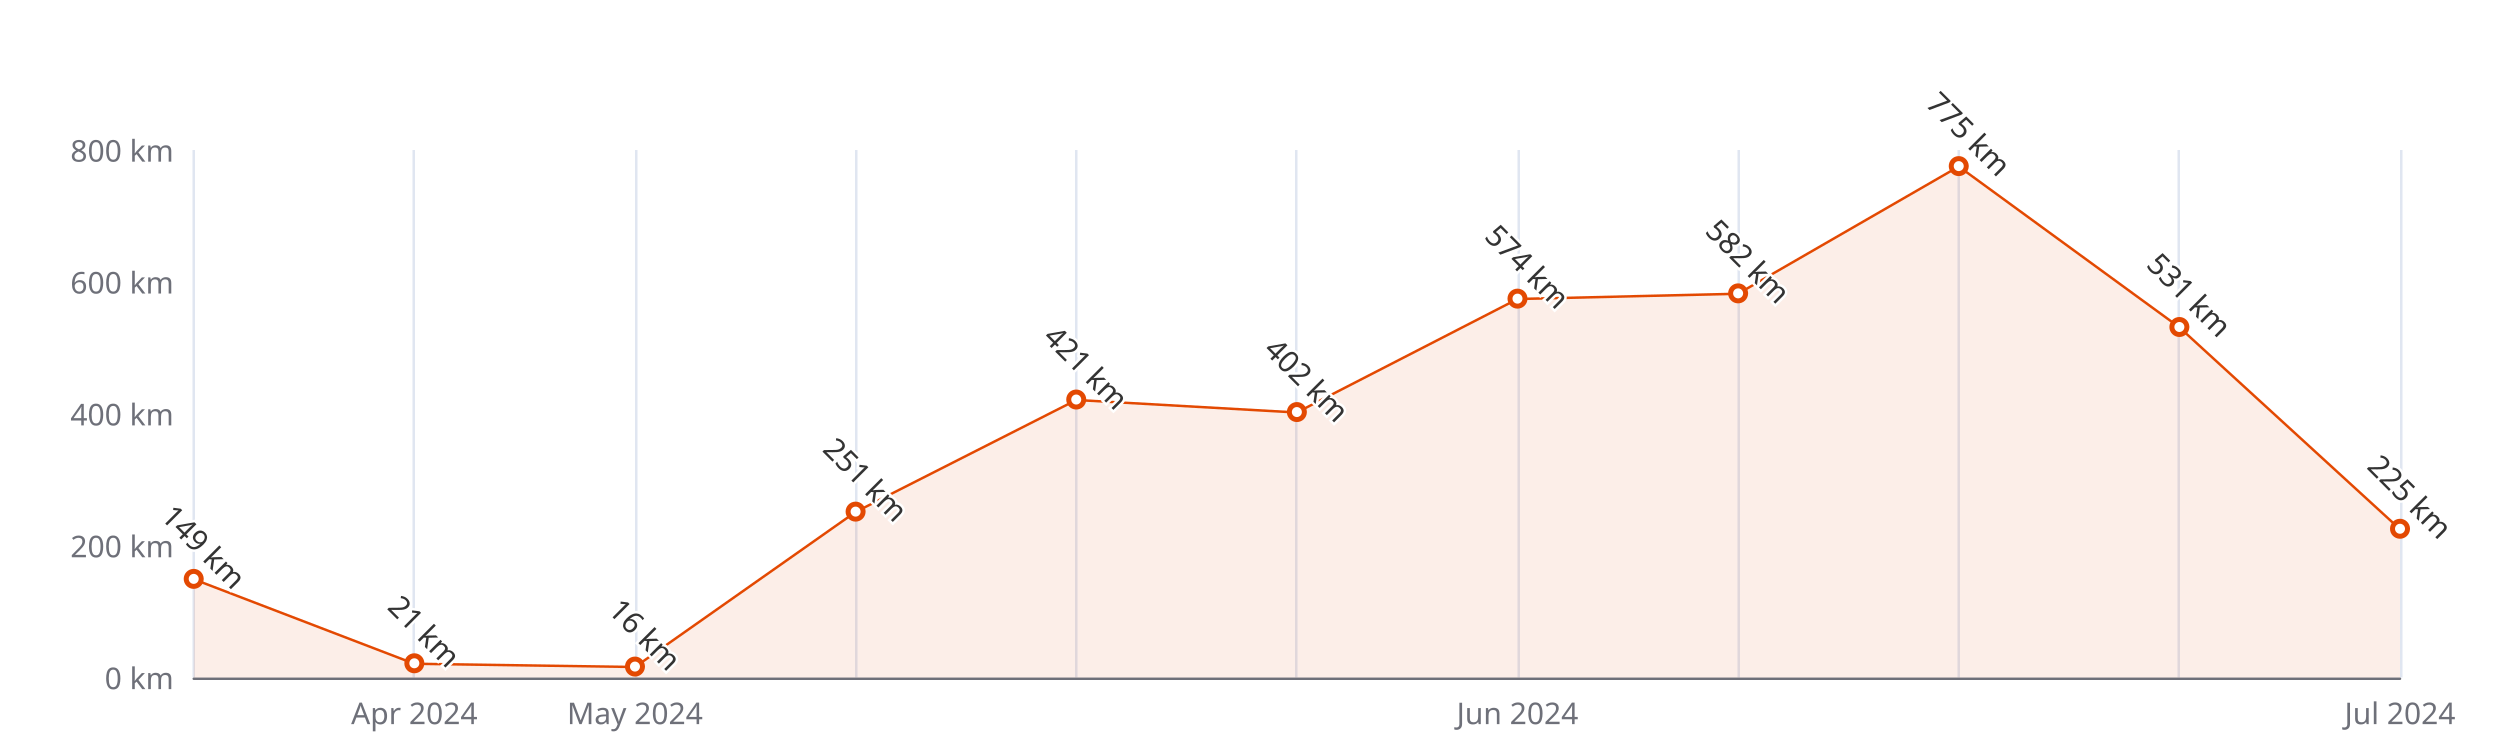
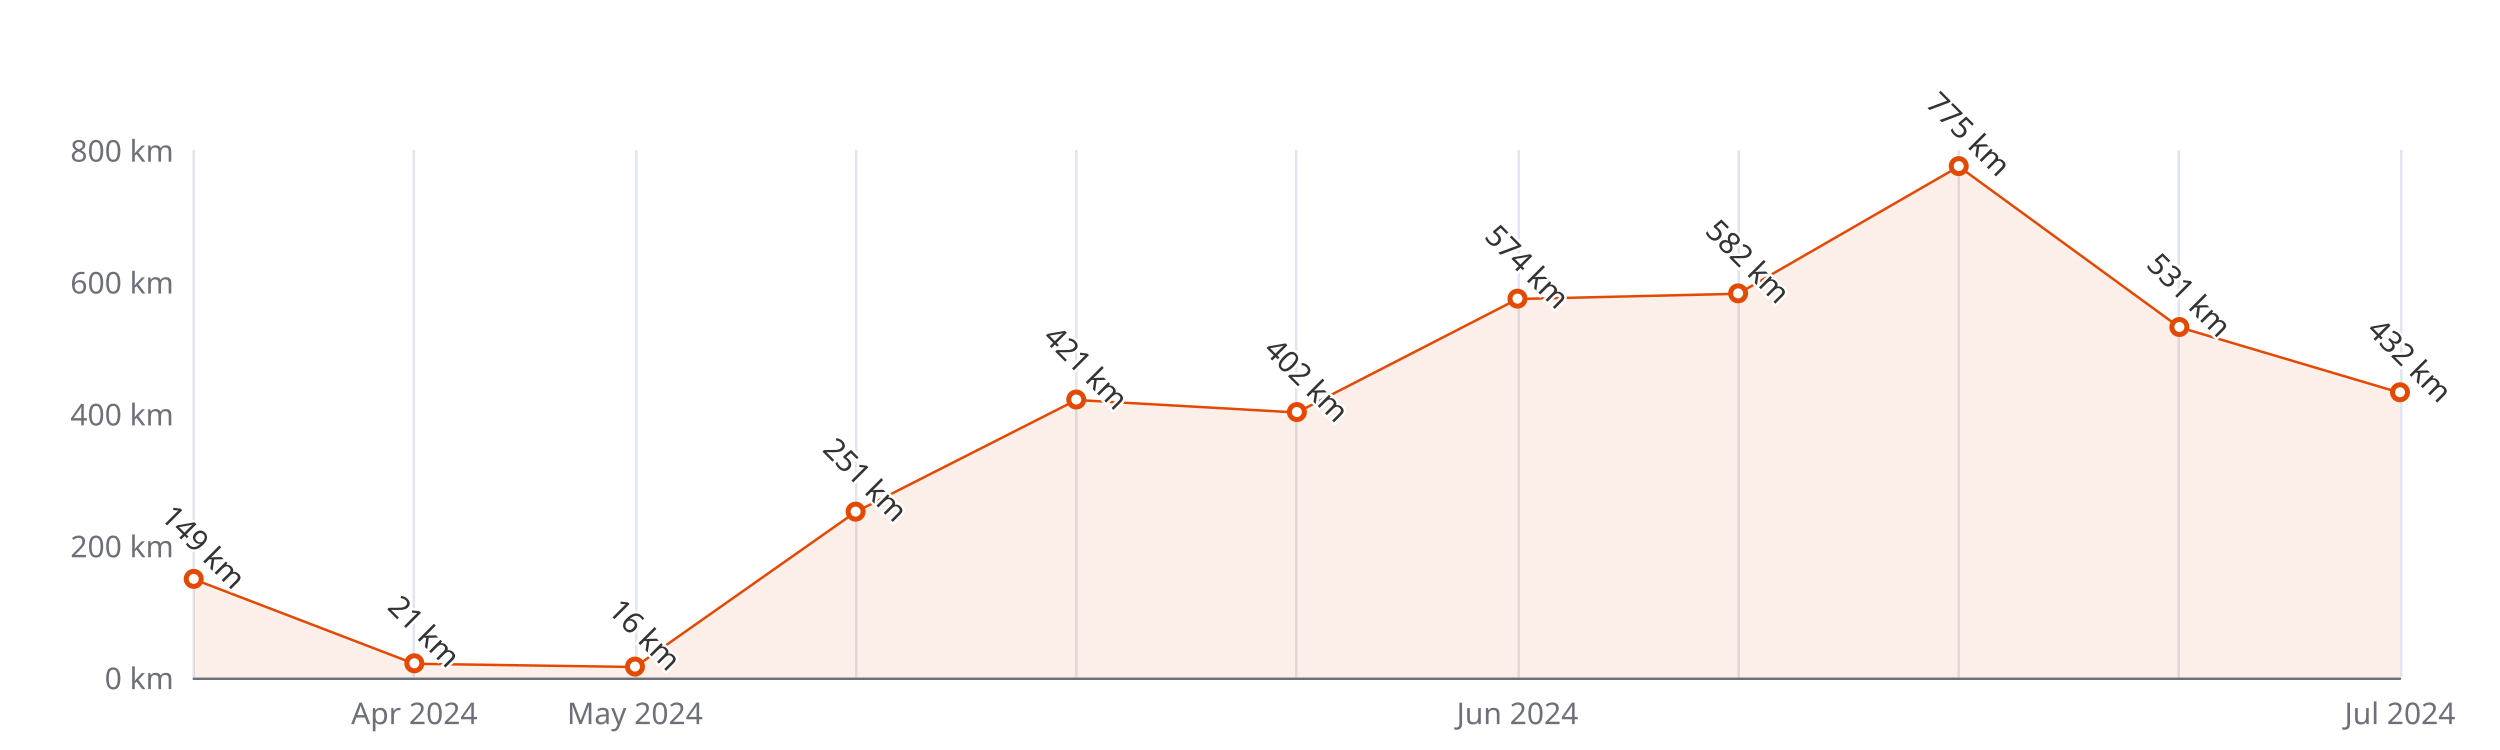
<svg xmlns="http://www.w3.org/2000/svg" width="1000" height="300" version="1.1" baseProfile="full" viewBox="0 0 1000 300">
  <rect width="1000" height="300" x="0" y="0" id="0" fill="#ffffff" />
  <path d="M77.5 60L77.5 271" fill="none" stroke="#E0E6F1" />
  <path d="M165.5 60L165.5 271" fill="none" stroke="#E0E6F1" />
  <path d="M254.5 60L254.5 271" fill="none" stroke="#E0E6F1" />
  <path d="M342.5 60L342.5 271" fill="none" stroke="#E0E6F1" />
  <path d="M430.5 60L430.5 271" fill="none" stroke="#E0E6F1" />
  <path d="M518.5 60L518.5 271" fill="none" stroke="#E0E6F1" />
  <path d="M607.5 60L607.5 271" fill="none" stroke="#E0E6F1" />
  <path d="M695.5 60L695.5 271" fill="none" stroke="#E0E6F1" />
  <path d="M783.5 60L783.5 271" fill="none" stroke="#E0E6F1" />
  <path d="M871.5 60L871.5 271" fill="none" stroke="#E0E6F1" />
  <path d="M960.5 60L960.5 271" fill="none" stroke="#E0E6F1" />
  <path d="M77.5 271.5L960 271.5" fill="none" stroke="#6E7079" stroke-linecap="round" />
  <text dominant-baseline="central" text-anchor="end" style="font-size:12px;font-family:sans-serif;" xml:space="preserve" transform="translate(69.48 271)" fill="#6E7079">0 km</text>
  <text dominant-baseline="central" text-anchor="end" style="font-size:12px;font-family:sans-serif;" xml:space="preserve" transform="translate(69.48 218.25)" fill="#6E7079">200 km</text>
  <text dominant-baseline="central" text-anchor="end" style="font-size:12px;font-family:sans-serif;" xml:space="preserve" transform="translate(69.48 165.5)" fill="#6E7079">400 km</text>
  <text dominant-baseline="central" text-anchor="end" style="font-size:12px;font-family:sans-serif;" xml:space="preserve" transform="translate(69.48 112.75)" fill="#6E7079">600 km</text>
  <text dominant-baseline="central" text-anchor="end" style="font-size:12px;font-family:sans-serif;" xml:space="preserve" transform="translate(69.48 60)" fill="#6E7079">800 km</text>
  <text dominant-baseline="central" text-anchor="middle" style="font-size:12px;font-family:sans-serif;" xml:space="preserve" y="6" transform="translate(165.732 279)" fill="#6E7079">Apr 2024</text>
  <text dominant-baseline="central" text-anchor="middle" style="font-size:12px;font-family:sans-serif;" xml:space="preserve" y="6" transform="translate(253.984 279)" fill="#6E7079">May 2024</text>
  <text dominant-baseline="central" text-anchor="middle" style="font-size:12px;font-family:sans-serif;" xml:space="preserve" y="6" transform="translate(606.992 279)" fill="#6E7079">Jun 2024</text>
  <text dominant-baseline="central" text-anchor="middle" style="font-size:12px;font-family:sans-serif;" xml:space="preserve" y="6" transform="translate(960 279)" fill="#6E7079">Jul 2024</text>
  <g clip-path="url(#zr5-c0)">
-     <path d="M77.5 231.7L165.7 265.5L254 266.8L342.2 204.8L430.5 160L518.7 165L607 119.6L695.2 117.5L783.5 66.6L871.7 130.9L960 211.7L960 271L871.7 271L783.5 271L695.2 271L607 271L518.7 271L430.5 271L342.2 271L254 271L165.7 271L77.5 271Z" fill="rgb(227,73,2)" fill-opacity="0.09" />
-     <path d="M77.5 231.7L165.7 265.5L254 266.8L342.2 204.8L430.5 160L518.7 165L607 119.6L695.2 117.5L783.5 66.6L871.7 130.9L960 211.7" fill="none" stroke="#E34902" stroke-linejoin="bevel" />
+     <path d="M77.5 231.7L165.7 265.5L254 266.8L342.2 204.8L430.5 160L518.7 165L607 119.6L695.2 117.5L783.5 66.6L871.7 130.9L960 157.1L960 271L871.7 271L783.5 271L695.2 271L607 271L518.7 271L430.5 271L342.2 271L254 271L165.7 271L77.5 271Z" fill="rgb(227,73,2)" fill-opacity="0.09" />
+     <path d="M77.5 231.7L165.7 265.5L254 266.8L342.2 204.8L430.5 160L518.7 165L607 119.6L695.2 117.5L783.5 66.6L871.7 130.9L960 157.1" fill="none" stroke="#E34902" stroke-linejoin="bevel" />
  </g>
  <path d="M1 0A1 1 0 1 1 1 -0.1A1 1 0 0 1 1 0" transform="matrix(3,0,0,3,77.48,231.7012)" fill="#fff" stroke="#E34902" stroke-width="0.667" />
  <path d="M1 0A1 1 0 1 1 1 -0.1A1 1 0 0 1 1 0" transform="matrix(3,0,0,3,165.732,265.4612)" fill="#fff" stroke="#E34902" stroke-width="0.667" />
  <path d="M1 0A1 1 0 1 1 1 -0.1A1 1 0 0 1 1 0" transform="matrix(3,0,0,3,253.984,266.78)" fill="#fff" stroke="#E34902" stroke-width="0.667" />
  <path d="M1 0A1 1 0 1 1 1 -0.1A1 1 0 0 1 1 0" transform="matrix(3,0,0,3,342.236,204.7988)" fill="#fff" stroke="#E34902" stroke-width="0.667" />
  <path d="M1 0A1 1 0 1 1 1 -0.1A1 1 0 0 1 1 0" transform="matrix(3,0,0,3,430.488,159.9612)" fill="#fff" stroke="#E34902" stroke-width="0.667" />
  <path d="M1 0A1 1 0 1 1 1 -0.1A1 1 0 0 1 1 0" transform="matrix(3,0,0,3,518.74,164.9725)" fill="#fff" stroke="#E34902" stroke-width="0.667" />
  <path d="M1 0A1 1 0 1 1 1 -0.1A1 1 0 0 1 1 0" transform="matrix(3,0,0,3,606.992,119.6075)" fill="#fff" stroke="#E34902" stroke-width="0.667" />
  <path d="M1 0A1 1 0 1 1 1 -0.1A1 1 0 0 1 1 0" transform="matrix(3,0,0,3,695.244,117.4975)" fill="#fff" stroke="#E34902" stroke-width="0.667" />
  <path d="M1 0A1 1 0 1 1 1 -0.1A1 1 0 0 1 1 0" transform="matrix(3,0,0,3,783.496,66.5938)" fill="#fff" stroke="#E34902" stroke-width="0.667" />
  <path d="M1 0A1 1 0 1 1 1 -0.1A1 1 0 0 1 1 0" transform="matrix(3,0,0,3,871.748,130.9487)" fill="#fff" stroke="#E34902" stroke-width="0.667" />
-   <path d="M1 0A1 1 0 1 1 1 -0.1A1 1 0 0 1 1 0" transform="matrix(3,0,0,3,960,211.6563)" fill="#fff" stroke="#E34902" stroke-width="0.667" />
+   <path d="M1 0A1 1 0 1 1 1 -0.1A1 1 0 0 1 1 0" transform="matrix(3,0,0,3,960,157.06)" fill="#fff" stroke="#E34902" stroke-width="0.667" />
  <text dominant-baseline="central" text-anchor="middle" style="font-size:12px;font-family:sans-serif;" xml:space="preserve" y="-6" transform="matrix(0.707,0.707,-0.707,0.707,77.48,222.7012)" fill="#333" stroke="rgb(255,255,255)" stroke-width="2" paint-order="stroke" stroke-miterlimit="2">149 km</text>
  <text dominant-baseline="central" text-anchor="middle" style="font-size:12px;font-family:sans-serif;" xml:space="preserve" y="-6" transform="matrix(0.707,0.707,-0.707,0.707,165.732,256.4612)" fill="#333" stroke="rgb(255,255,255)" stroke-width="2" paint-order="stroke" stroke-miterlimit="2">21 km</text>
  <text dominant-baseline="central" text-anchor="middle" style="font-size:12px;font-family:sans-serif;" xml:space="preserve" y="-6" transform="matrix(0.707,0.707,-0.707,0.707,253.984,257.78)" fill="#333" stroke="rgb(255,255,255)" stroke-width="2" paint-order="stroke" stroke-miterlimit="2">16 km</text>
  <text dominant-baseline="central" text-anchor="middle" style="font-size:12px;font-family:sans-serif;" xml:space="preserve" y="-6" transform="matrix(0.707,0.707,-0.707,0.707,342.236,195.7988)" fill="#333" stroke="rgb(255,255,255)" stroke-width="2" paint-order="stroke" stroke-miterlimit="2">251 km</text>
  <text dominant-baseline="central" text-anchor="middle" style="font-size:12px;font-family:sans-serif;" xml:space="preserve" y="-6" transform="matrix(0.707,0.707,-0.707,0.707,430.488,150.9612)" fill="#333" stroke="rgb(255,255,255)" stroke-width="2" paint-order="stroke" stroke-miterlimit="2">421 km</text>
  <text dominant-baseline="central" text-anchor="middle" style="font-size:12px;font-family:sans-serif;" xml:space="preserve" y="-6" transform="matrix(0.707,0.707,-0.707,0.707,518.74,155.9725)" fill="#333" stroke="rgb(255,255,255)" stroke-width="2" paint-order="stroke" stroke-miterlimit="2">402 km</text>
  <text dominant-baseline="central" text-anchor="middle" style="font-size:12px;font-family:sans-serif;" xml:space="preserve" y="-6" transform="matrix(0.707,0.707,-0.707,0.707,606.992,110.6075)" fill="#333" stroke="rgb(255,255,255)" stroke-width="2" paint-order="stroke" stroke-miterlimit="2">574 km</text>
  <text dominant-baseline="central" text-anchor="middle" style="font-size:12px;font-family:sans-serif;" xml:space="preserve" y="-6" transform="matrix(0.707,0.707,-0.707,0.707,695.244,108.4975)" fill="#333" stroke="rgb(255,255,255)" stroke-width="2" paint-order="stroke" stroke-miterlimit="2">582 km</text>
  <text dominant-baseline="central" text-anchor="middle" style="font-size:12px;font-family:sans-serif;" xml:space="preserve" y="-6" transform="matrix(0.707,0.707,-0.707,0.707,783.496,57.5938)" fill="#333" stroke="rgb(255,255,255)" stroke-width="2" paint-order="stroke" stroke-miterlimit="2">775 km</text>
  <text dominant-baseline="central" text-anchor="middle" style="font-size:12px;font-family:sans-serif;" xml:space="preserve" y="-6" transform="matrix(0.707,0.707,-0.707,0.707,871.748,121.9487)" fill="#333" stroke="rgb(255,255,255)" stroke-width="2" paint-order="stroke" stroke-miterlimit="2">531 km</text>
-   <text dominant-baseline="central" text-anchor="middle" style="font-size:12px;font-family:sans-serif;" xml:space="preserve" y="-6" transform="matrix(0.707,0.707,-0.707,0.707,960,202.6563)" fill="#333" stroke="rgb(255,255,255)" stroke-width="2" paint-order="stroke" stroke-miterlimit="2">225 km</text>
+   <text dominant-baseline="central" text-anchor="middle" style="font-size:12px;font-family:sans-serif;" xml:space="preserve" y="-6" transform="matrix(0.707,0.707,-0.707,0.707,960,148.06)" fill="#333" stroke="rgb(255,255,255)" stroke-width="2" paint-order="stroke" stroke-miterlimit="2">432 km</text>
  <defs>
    <clipPath id="zr5-c0">
      <path d="M76 59.5l884 0l0 212l-884 0Z" fill="#000" />
    </clipPath>
  </defs>
</svg>
